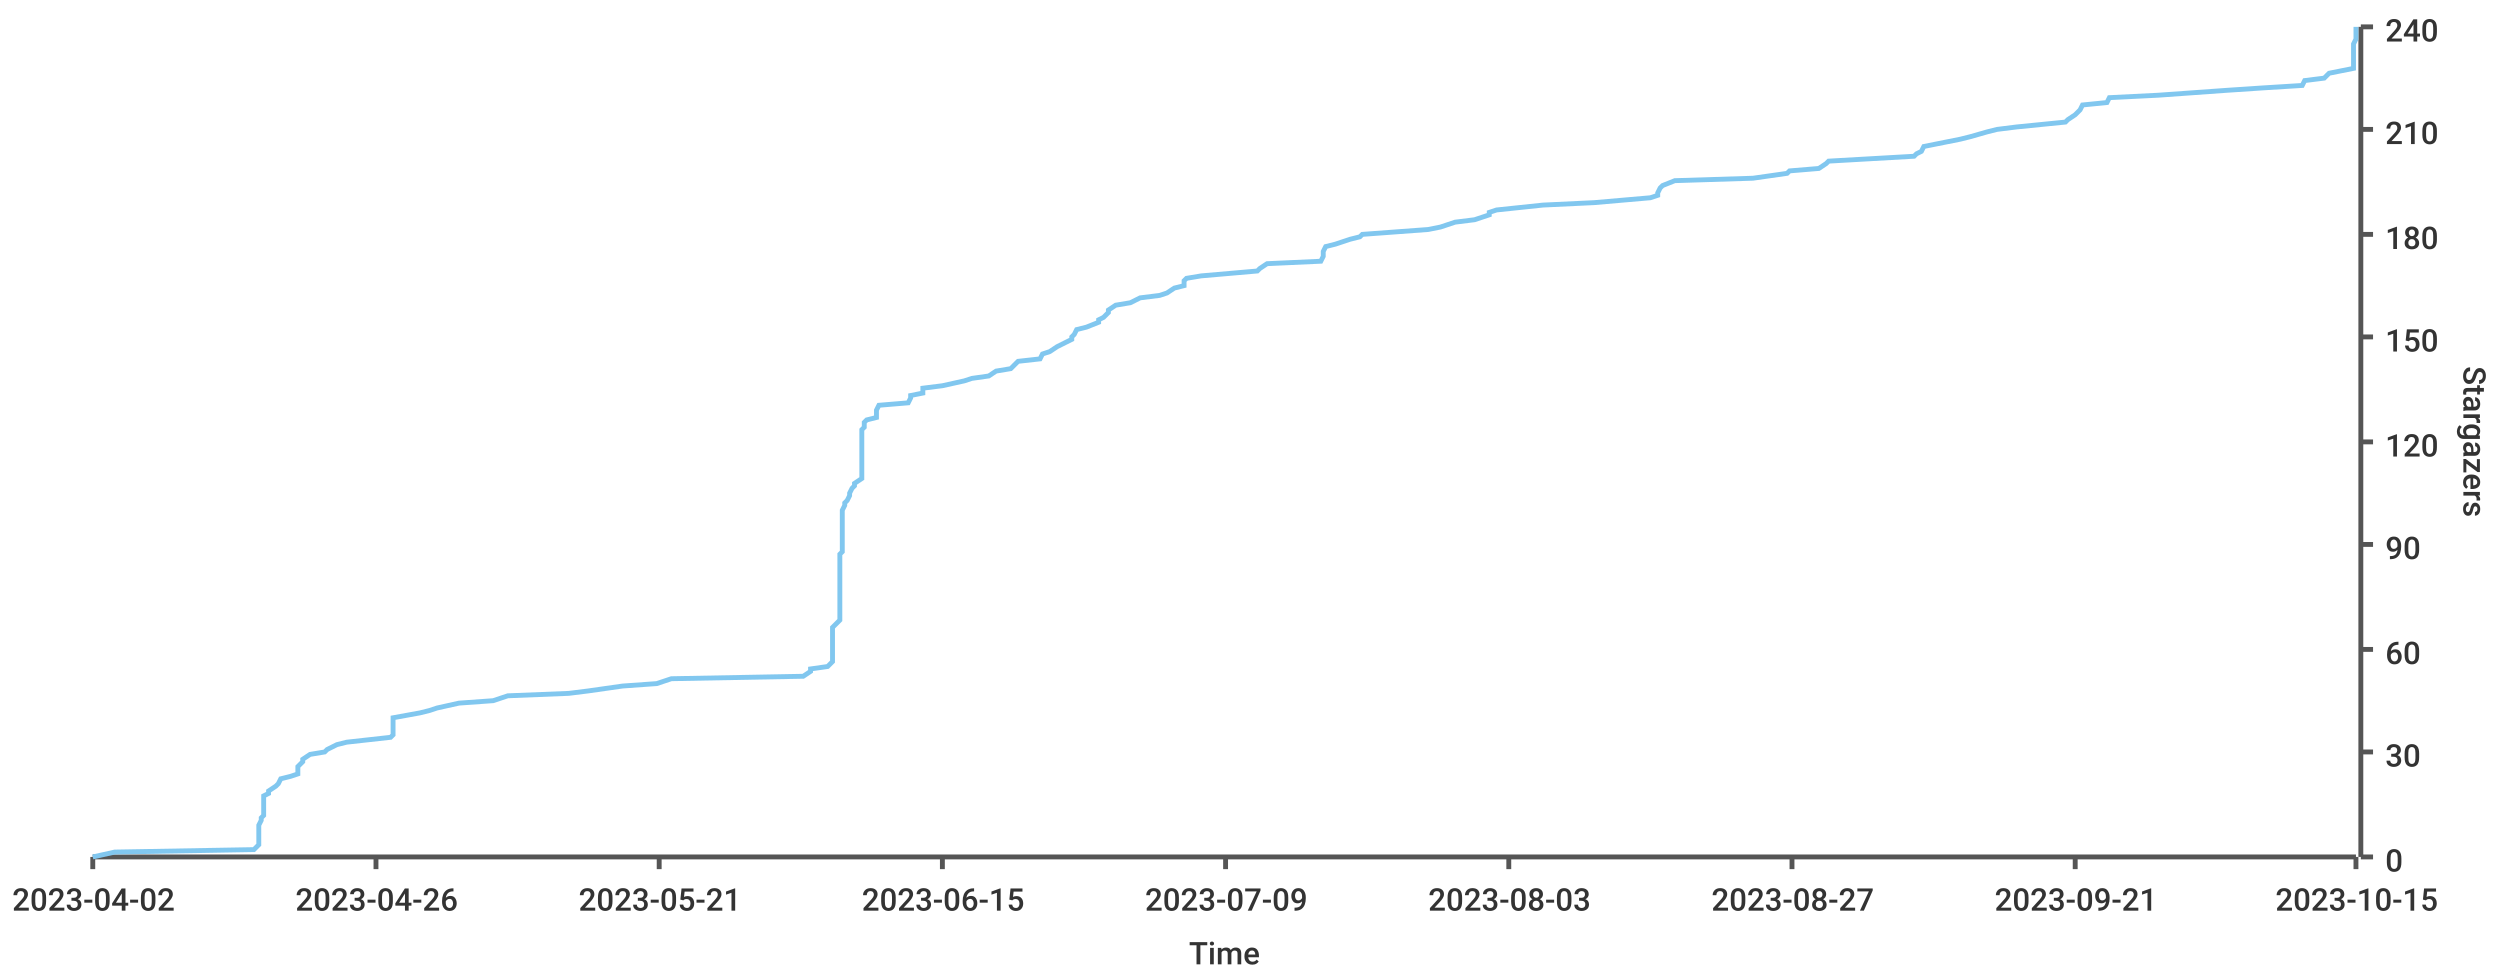
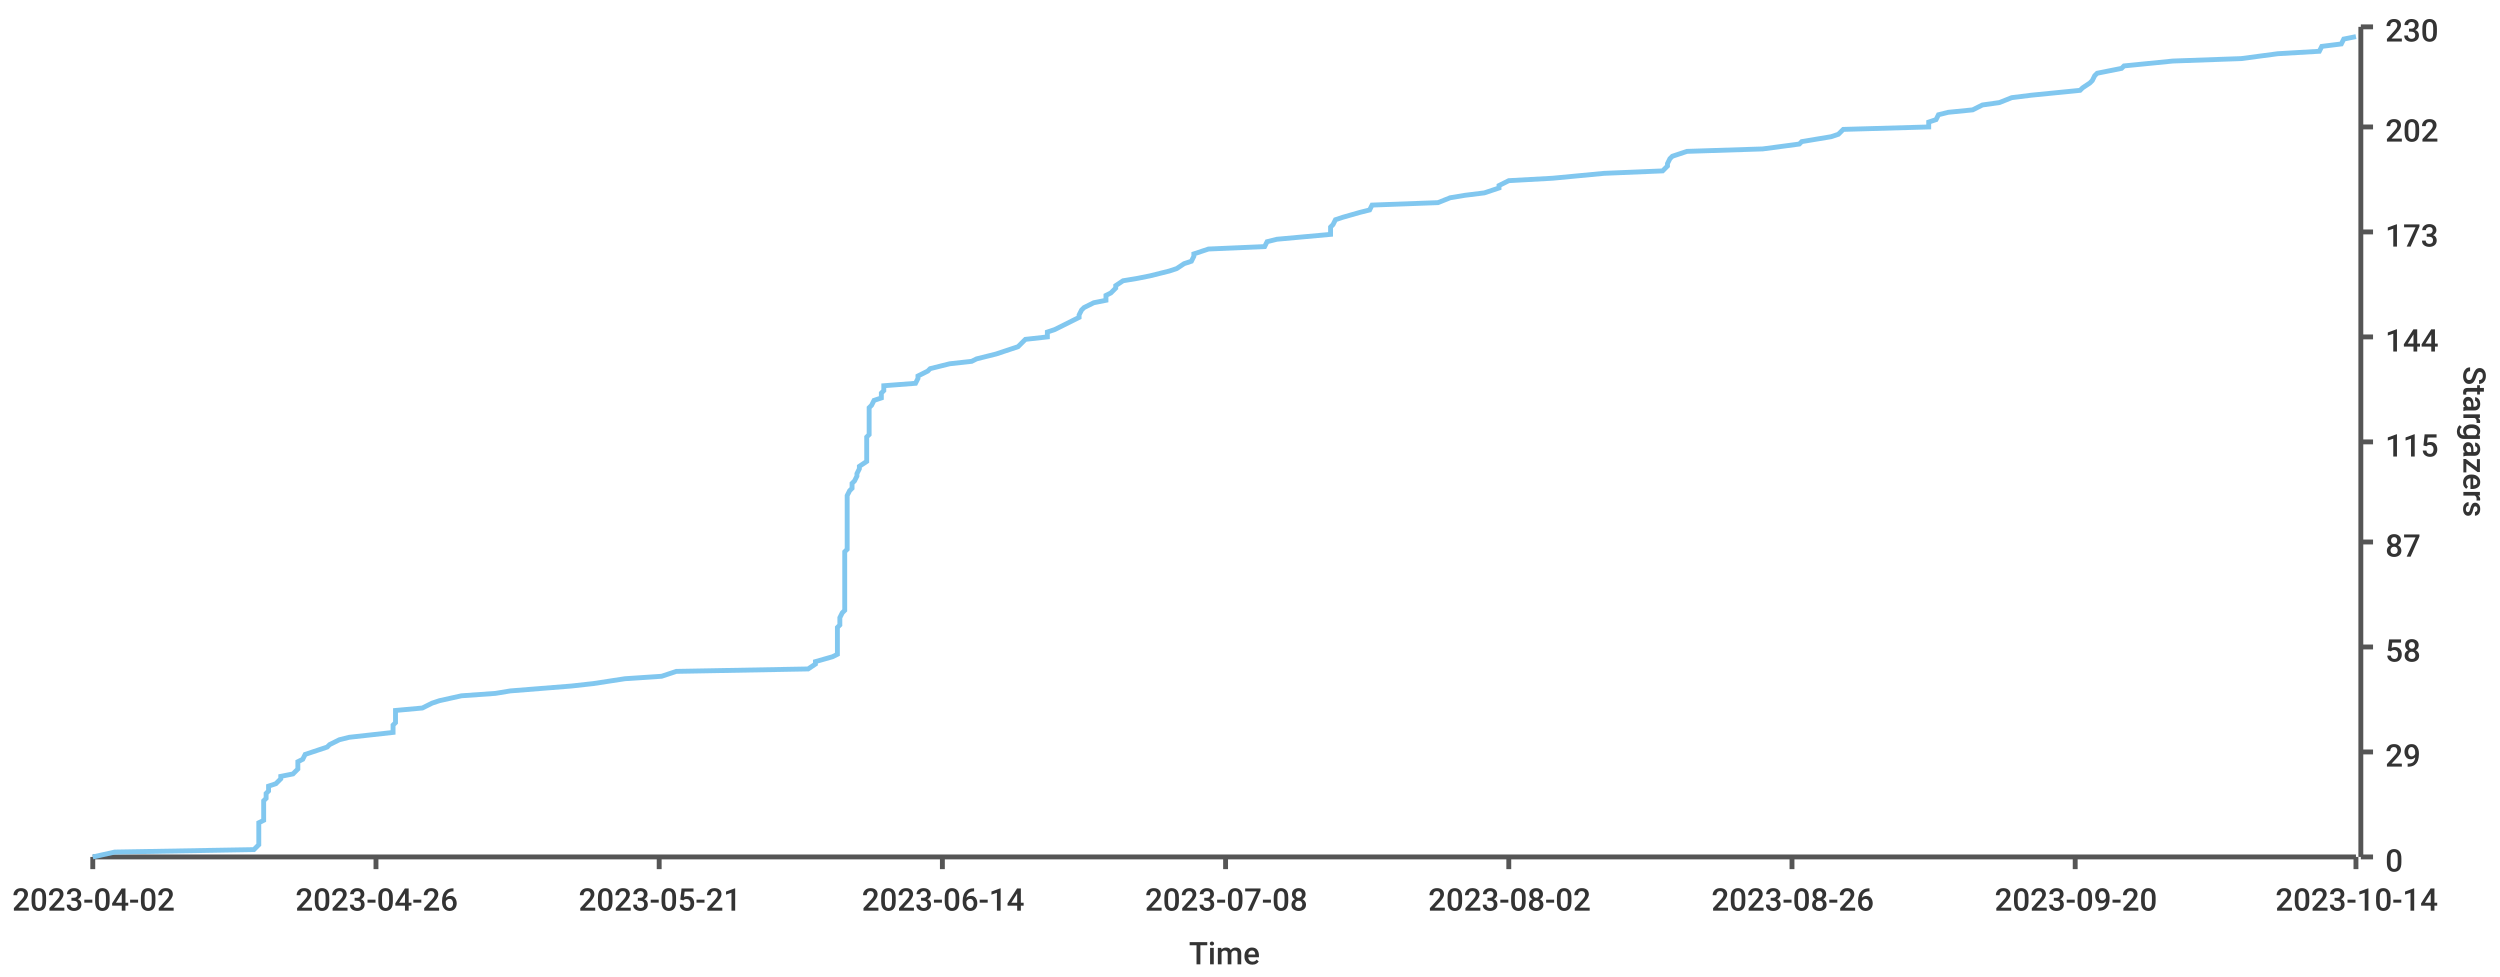
<svg xmlns="http://www.w3.org/2000/svg" width="1024" height="400">\n<path d="M 0 0 L 1024 0 L 1024 400 L 0 400 L 0 0" style="stroke-width:0;stroke:rgba(255,255,255,1.0);fill:rgba(255,255,255,1.0)" />
  <path d="M 38 11 L 965 11 L 965 351 L 38 351 L 38 11" style="stroke-width:0;stroke:rgba(255,255,255,1.0);fill:rgba(255,255,255,1.0)" />
  <path d="M 38 351 L 965 351" style="stroke-width:2;stroke:rgba(85,85,85,1.0);fill:none" />
  <path d="M 38 351 L 38 356" style="stroke-width:2;stroke:rgba(85,85,85,1.0);fill:none" />
  <text x="5" y="373" style="stroke-width:0;stroke:none;fill:rgba(51,51,51,1.0);font-size:12.8px;font-family:'Roboto Medium',sans-serif">2023-04-02</text>
  <path d="M 154 351 L 154 356" style="stroke-width:2;stroke:rgba(85,85,85,1.0);fill:none" />
  <text x="121" y="373" style="stroke-width:0;stroke:none;fill:rgba(51,51,51,1.0);font-size:12.8px;font-family:'Roboto Medium',sans-serif">2023-04-26</text>
  <path d="M 270 351 L 270 356" style="stroke-width:2;stroke:rgba(85,85,85,1.0);fill:none" />
  <text x="237" y="373" style="stroke-width:0;stroke:none;fill:rgba(51,51,51,1.0);font-size:12.8px;font-family:'Roboto Medium',sans-serif">2023-05-21</text>
  <path d="M 386 351 L 386 356" style="stroke-width:2;stroke:rgba(85,85,85,1.0);fill:none" />
-   <text x="353" y="373" style="stroke-width:0;stroke:none;fill:rgba(51,51,51,1.0);font-size:12.8px;font-family:'Roboto Medium',sans-serif">2023-06-15</text>
+   <text x="353" y="373" style="stroke-width:0;stroke:none;fill:rgba(51,51,51,1.0);font-size:12.8px;font-family:'Roboto Medium',sans-serif">2023-06-14</text>
  <path d="M 502 351 L 502 356" style="stroke-width:2;stroke:rgba(85,85,85,1.0);fill:none" />
-   <text x="469" y="373" style="stroke-width:0;stroke:none;fill:rgba(51,51,51,1.0);font-size:12.8px;font-family:'Roboto Medium',sans-serif">2023-07-09</text>
+   <text x="469" y="373" style="stroke-width:0;stroke:none;fill:rgba(51,51,51,1.0);font-size:12.8px;font-family:'Roboto Medium',sans-serif">2023-07-08</text>
  <path d="M 618 351 L 618 356" style="stroke-width:2;stroke:rgba(85,85,85,1.0);fill:none" />
-   <text x="585" y="373" style="stroke-width:0;stroke:none;fill:rgba(51,51,51,1.0);font-size:12.8px;font-family:'Roboto Medium',sans-serif">2023-08-03</text>
+   <text x="585" y="373" style="stroke-width:0;stroke:none;fill:rgba(51,51,51,1.0);font-size:12.8px;font-family:'Roboto Medium',sans-serif">2023-08-02</text>
  <path d="M 734 351 L 734 356" style="stroke-width:2;stroke:rgba(85,85,85,1.0);fill:none" />
-   <text x="701" y="373" style="stroke-width:0;stroke:none;fill:rgba(51,51,51,1.0);font-size:12.8px;font-family:'Roboto Medium',sans-serif">2023-08-27</text>
+   <text x="701" y="373" style="stroke-width:0;stroke:none;fill:rgba(51,51,51,1.0);font-size:12.8px;font-family:'Roboto Medium',sans-serif">2023-08-26</text>
  <path d="M 850 351 L 850 356" style="stroke-width:2;stroke:rgba(85,85,85,1.0);fill:none" />
-   <text x="817" y="373" style="stroke-width:0;stroke:none;fill:rgba(51,51,51,1.0);font-size:12.8px;font-family:'Roboto Medium',sans-serif">2023-09-21</text>
+   <text x="817" y="373" style="stroke-width:0;stroke:none;fill:rgba(51,51,51,1.0);font-size:12.8px;font-family:'Roboto Medium',sans-serif">2023-09-20</text>
  <path d="M 965 351 L 965 356" style="stroke-width:2;stroke:rgba(85,85,85,1.0);fill:none" />
-   <text x="932" y="373" style="stroke-width:0;stroke:none;fill:rgba(51,51,51,1.0);font-size:12.8px;font-family:'Roboto Medium',sans-serif">2023-10-15</text>
+   <text x="932" y="373" style="stroke-width:0;stroke:none;fill:rgba(51,51,51,1.0);font-size:12.8px;font-family:'Roboto Medium',sans-serif">2023-10-14</text>
  <text x="487" y="395" style="stroke-width:0;stroke:none;fill:rgba(51,51,51,1.0);font-size:12.8px;font-family:'Roboto Medium',sans-serif">Time</text>
  <path d="M 967 351 L 967 11" style="stroke-width:2;stroke:rgba(85,85,85,1.0);fill:none" />
  <path d="M 967 351 L 972 351" style="stroke-width:2;stroke:rgba(85,85,85,1.0);fill:none" />
  <text x="977" y="357" style="stroke-width:0;stroke:none;fill:rgba(51,51,51,1.0);font-size:12.8px;font-family:'Roboto Medium',sans-serif">0</text>
  <path d="M 967 308 L 972 308" style="stroke-width:2;stroke:rgba(85,85,85,1.0);fill:none" />
-   <text x="977" y="314" style="stroke-width:0;stroke:none;fill:rgba(51,51,51,1.0);font-size:12.8px;font-family:'Roboto Medium',sans-serif">30</text>
-   <path d="M 967 266 L 972 266" style="stroke-width:2;stroke:rgba(85,85,85,1.0);fill:none" />
-   <text x="977" y="272" style="stroke-width:0;stroke:none;fill:rgba(51,51,51,1.0);font-size:12.8px;font-family:'Roboto Medium',sans-serif">60</text>
-   <path d="M 967 223 L 972 223" style="stroke-width:2;stroke:rgba(85,85,85,1.0);fill:none" />
-   <text x="977" y="229" style="stroke-width:0;stroke:none;fill:rgba(51,51,51,1.0);font-size:12.8px;font-family:'Roboto Medium',sans-serif">90</text>
+   <text x="977" y="314" style="stroke-width:0;stroke:none;fill:rgba(51,51,51,1.0);font-size:12.8px;font-family:'Roboto Medium',sans-serif">29</text>
+   <path d="M 967 265 L 972 265" style="stroke-width:2;stroke:rgba(85,85,85,1.0);fill:none" />
+   <text x="977" y="271" style="stroke-width:0;stroke:none;fill:rgba(51,51,51,1.0);font-size:12.8px;font-family:'Roboto Medium',sans-serif">58</text>
+   <path d="M 967 222 L 972 222" style="stroke-width:2;stroke:rgba(85,85,85,1.0);fill:none" />
+   <text x="977" y="228" style="stroke-width:0;stroke:none;fill:rgba(51,51,51,1.0);font-size:12.8px;font-family:'Roboto Medium',sans-serif">87</text>
  <path d="M 967 181 L 972 181" style="stroke-width:2;stroke:rgba(85,85,85,1.0);fill:none" />
-   <text x="977" y="187" style="stroke-width:0;stroke:none;fill:rgba(51,51,51,1.0);font-size:12.8px;font-family:'Roboto Medium',sans-serif">120</text>
+   <text x="977" y="187" style="stroke-width:0;stroke:none;fill:rgba(51,51,51,1.0);font-size:12.8px;font-family:'Roboto Medium',sans-serif">115</text>
  <path d="M 967 138 L 972 138" style="stroke-width:2;stroke:rgba(85,85,85,1.0);fill:none" />
-   <text x="977" y="144" style="stroke-width:0;stroke:none;fill:rgba(51,51,51,1.0);font-size:12.8px;font-family:'Roboto Medium',sans-serif">150</text>
-   <path d="M 967 96 L 972 96" style="stroke-width:2;stroke:rgba(85,85,85,1.0);fill:none" />
-   <text x="977" y="102" style="stroke-width:0;stroke:none;fill:rgba(51,51,51,1.0);font-size:12.8px;font-family:'Roboto Medium',sans-serif">180</text>
-   <path d="M 967 53 L 972 53" style="stroke-width:2;stroke:rgba(85,85,85,1.0);fill:none" />
-   <text x="977" y="59" style="stroke-width:0;stroke:none;fill:rgba(51,51,51,1.0);font-size:12.8px;font-family:'Roboto Medium',sans-serif">210</text>
+   <text x="977" y="144" style="stroke-width:0;stroke:none;fill:rgba(51,51,51,1.0);font-size:12.8px;font-family:'Roboto Medium',sans-serif">144</text>
+   <path d="M 967 95 L 972 95" style="stroke-width:2;stroke:rgba(85,85,85,1.0);fill:none" />
+   <text x="977" y="101" style="stroke-width:0;stroke:none;fill:rgba(51,51,51,1.0);font-size:12.8px;font-family:'Roboto Medium',sans-serif">173</text>
+   <path d="M 967 52 L 972 52" style="stroke-width:2;stroke:rgba(85,85,85,1.0);fill:none" />
+   <text x="977" y="58" style="stroke-width:0;stroke:none;fill:rgba(51,51,51,1.0);font-size:12.8px;font-family:'Roboto Medium',sans-serif">202</text>
  <path d="M 967 11 L 972 11" style="stroke-width:2;stroke:rgba(85,85,85,1.0);fill:none" />
-   <text x="977" y="17" style="stroke-width:0;stroke:none;fill:rgba(51,51,51,1.0);font-size:12.8px;font-family:'Roboto Medium',sans-serif">240</text>
+   <text x="977" y="17" style="stroke-width:0;stroke:none;fill:rgba(51,51,51,1.0);font-size:12.8px;font-family:'Roboto Medium',sans-serif">230</text>
  <text x="1009" y="150" style="stroke-width:0;stroke:none;fill:rgba(51,51,51,1.0);font-size:12.8px;font-family:'Roboto Medium',sans-serif" transform="rotate(90.00,1009,150)">Stargazers</text>
-   <path d="M 38 351 L 47 349 L 104 348 L 106 346 L 106 345 L 106 343 L 106 342 L 106 341 L 106 339 L 106 338 L 107 336 L 107 335 L 108 334 L 108 332 L 108 331 L 108 329 L 108 328 L 108 326 L 110 325 L 110 324 L 113 322 L 114 321 L 115 319 L 119 318 L 122 317 L 122 315 L 122 314 L 124 312 L 124 311 L 127 309 L 133 308 L 134 307 L 138 305 L 142 304 L 160 302 L 161 301 L 161 300 L 161 298 L 161 297 L 161 295 L 161 294 L 172 292 L 176 291 L 179 290 L 188 288 L 202 287 L 208 285 L 233 284 L 241 283 L 255 281 L 269 280 L 275 278 L 329 277 L 332 275 L 332 274 L 339 273 L 341 271 L 341 270 L 341 268 L 341 267 L 341 266 L 341 264 L 341 263 L 341 261 L 341 260 L 341 258 L 341 257 L 342 256 L 344 254 L 344 253 L 344 251 L 344 250 L 344 249 L 344 247 L 344 246 L 344 244 L 344 243 L 344 241 L 344 240 L 344 239 L 344 237 L 344 236 L 344 234 L 344 233 L 344 232 L 344 230 L 344 229 L 344 227 L 345 226 L 345 224 L 345 223 L 345 222 L 345 220 L 345 219 L 345 217 L 345 216 L 345 215 L 345 213 L 345 212 L 345 210 L 345 209 L 346 207 L 346 206 L 347 205 L 348 203 L 348 202 L 349 200 L 350 199 L 350 198 L 353 196 L 353 195 L 353 193 L 353 192 L 353 190 L 353 189 L 353 188 L 353 186 L 353 185 L 353 183 L 353 182 L 353 181 L 353 179 L 353 178 L 353 176 L 354 175 L 354 173 L 355 172 L 359 171 L 359 169 L 359 168 L 360 166 L 372 165 L 373 163 L 373 162 L 378 161 L 378 159 L 386 158 L 395 156 L 398 155 L 405 154 L 408 152 L 414 151 L 416 149 L 417 148 L 426 147 L 427 145 L 430 144 L 433 142 L 435 141 L 439 139 L 439 138 L 440 137 L 441 135 L 445 134 L 450 132 L 450 131 L 452 130 L 454 128 L 454 127 L 457 125 L 463 124 L 467 122 L 475 121 L 478 120 L 481 118 L 485 117 L 485 115 L 486 114 L 492 113 L 515 111 L 516 110 L 519 108 L 541 107 L 542 105 L 542 104 L 542 103 L 543 101 L 547 100 L 553 98 L 557 97 L 558 96 L 585 94 L 590 93 L 596 91 L 604 90 L 610 88 L 610 87 L 613 86 L 632 84 L 653 83 L 676 81 L 679 80 L 679 79 L 680 77 L 681 76 L 686 74 L 718 73 L 732 71 L 733 70 L 745 69 L 748 67 L 749 66 L 784 64 L 785 63 L 787 62 L 788 60 L 793 59 L 803 57 L 807 56 L 814 54 L 818 53 L 826 52 L 846 50 L 847 49 L 850 47 L 851 46 L 852 45 L 853 43 L 863 42 L 864 40 L 884 39 L 912 37 L 927 36 L 943 35 L 944 33 L 952 32 L 954 30 L 959 29 L 964 28 L 964 26 L 964 25 L 964 23 L 964 22 L 964 20 L 964 19 L 964 18 L 965 16 L 965 15 L 965 13 L 965 12 L 965 11" style="stroke-width:2;stroke:rgba(129,199,239,1.0);fill:none" />
+   <path d="M 38 351 L 47 349 L 104 348 L 106 346 L 106 345 L 106 343 L 106 342 L 106 340 L 106 339 L 106 337 L 108 336 L 108 334 L 108 333 L 108 331 L 108 330 L 108 328 L 109 327 L 109 325 L 110 324 L 110 322 L 113 321 L 115 319 L 115 318 L 120 317 L 122 315 L 122 314 L 122 312 L 124 311 L 125 309 L 128 308 L 134 306 L 135 305 L 139 303 L 143 302 L 161 300 L 161 299 L 161 297 L 162 296 L 162 294 L 162 293 L 162 291 L 173 290 L 177 288 L 180 287 L 189 285 L 203 284 L 209 283 L 234 281 L 243 280 L 256 278 L 271 277 L 277 275 L 331 274 L 334 272 L 334 271 L 341 269 L 343 268 L 343 266 L 343 265 L 343 263 L 343 262 L 343 260 L 343 259 L 343 257 L 344 256 L 344 254 L 344 253 L 345 251 L 346 250 L 346 249 L 346 247 L 346 246 L 346 244 L 346 243 L 346 241 L 346 240 L 346 238 L 346 237 L 346 235 L 346 234 L 346 232 L 346 231 L 346 229 L 346 228 L 346 226 L 347 225 L 347 223 L 347 222 L 347 220 L 347 219 L 347 217 L 347 216 L 347 215 L 347 213 L 347 212 L 347 210 L 347 209 L 347 207 L 347 206 L 347 204 L 347 203 L 348 201 L 349 200 L 349 198 L 350 197 L 351 195 L 351 194 L 352 192 L 352 191 L 355 189 L 355 188 L 355 186 L 355 185 L 355 183 L 355 182 L 355 181 L 355 179 L 356 178 L 356 176 L 356 175 L 356 173 L 356 172 L 356 170 L 356 169 L 356 167 L 357 166 L 358 164 L 361 163 L 361 161 L 362 160 L 362 158 L 375 157 L 376 155 L 376 154 L 380 152 L 381 151 L 389 149 L 398 148 L 400 147 L 408 145 L 411 144 L 417 142 L 418 141 L 420 139 L 429 138 L 429 136 L 432 135 L 436 133 L 438 132 L 442 130 L 442 129 L 443 127 L 444 126 L 448 124 L 453 123 L 453 121 L 455 120 L 457 118 L 457 117 L 460 115 L 466 114 L 471 113 L 479 111 L 482 110 L 485 108 L 488 107 L 489 105 L 489 104 L 495 102 L 518 101 L 519 99 L 523 98 L 545 96 L 545 95 L 545 93 L 546 92 L 547 90 L 550 89 L 557 87 L 561 86 L 562 84 L 589 83 L 594 81 L 600 80 L 608 79 L 614 77 L 614 76 L 618 74 L 636 73 L 657 71 L 681 70 L 683 68 L 683 67 L 684 65 L 685 64 L 691 62 L 722 61 L 737 59 L 738 58 L 750 56 L 753 55 L 755 53 L 790 52 L 790 50 L 793 49 L 794 47 L 798 46 L 808 45 L 812 43 L 819 42 L 824 40 L 832 39 L 852 37 L 853 36 L 856 34 L 857 33 L 858 31 L 859 30 L 869 28 L 870 27 L 890 25 L 918 24 L 933 22 L 950 21 L 951 19 L 959 18 L 960 16 L 965 15" style="stroke-width:2;stroke:rgba(129,199,239,1.0);fill:none" />
</svg>
